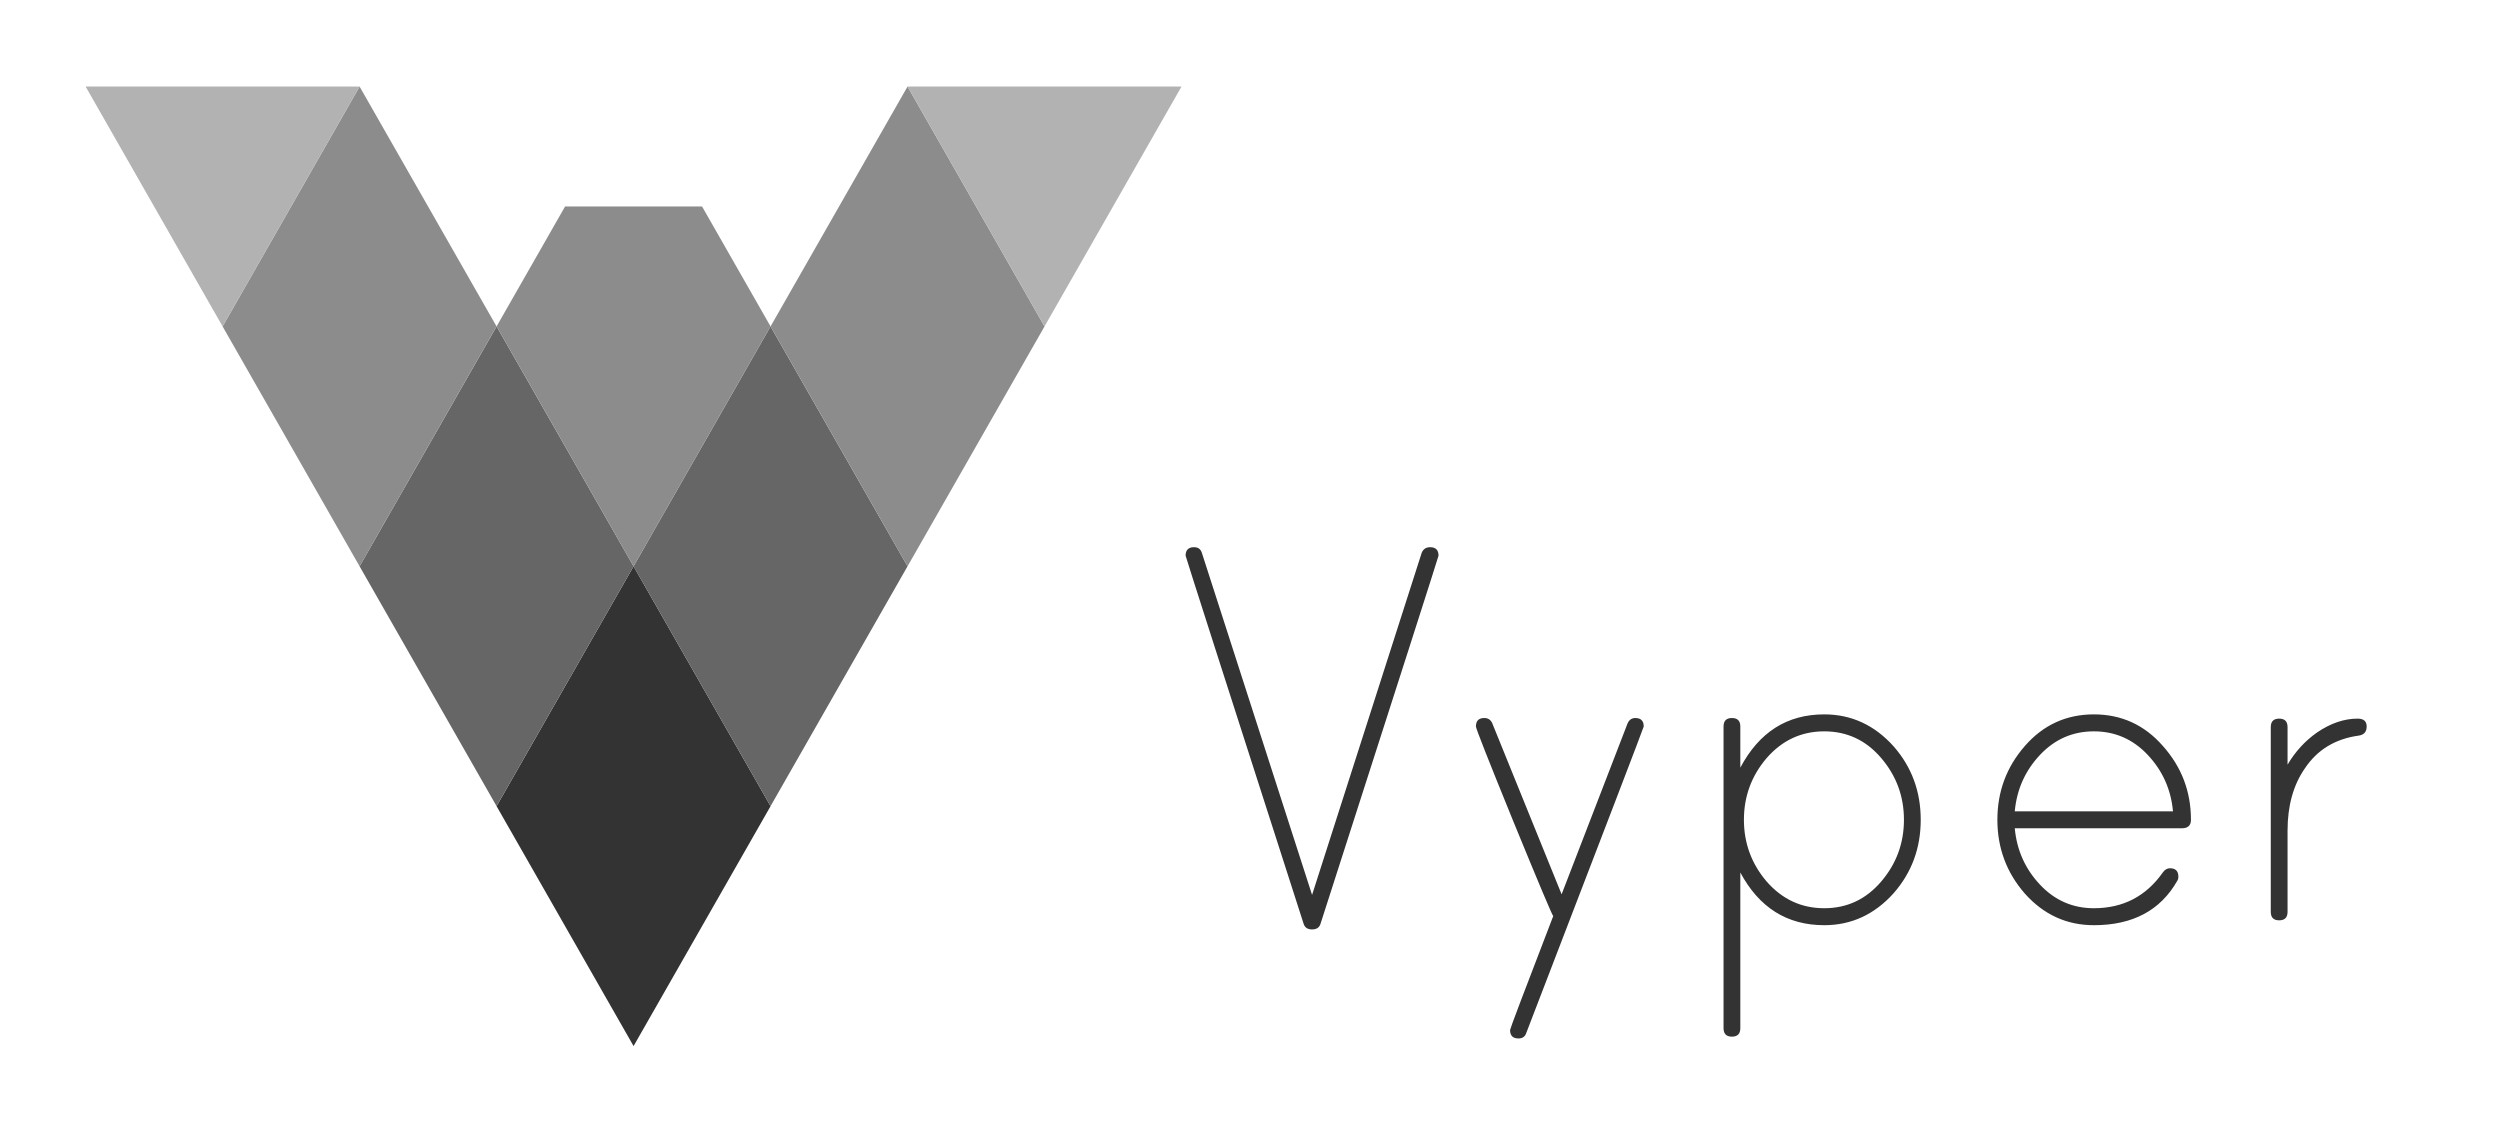
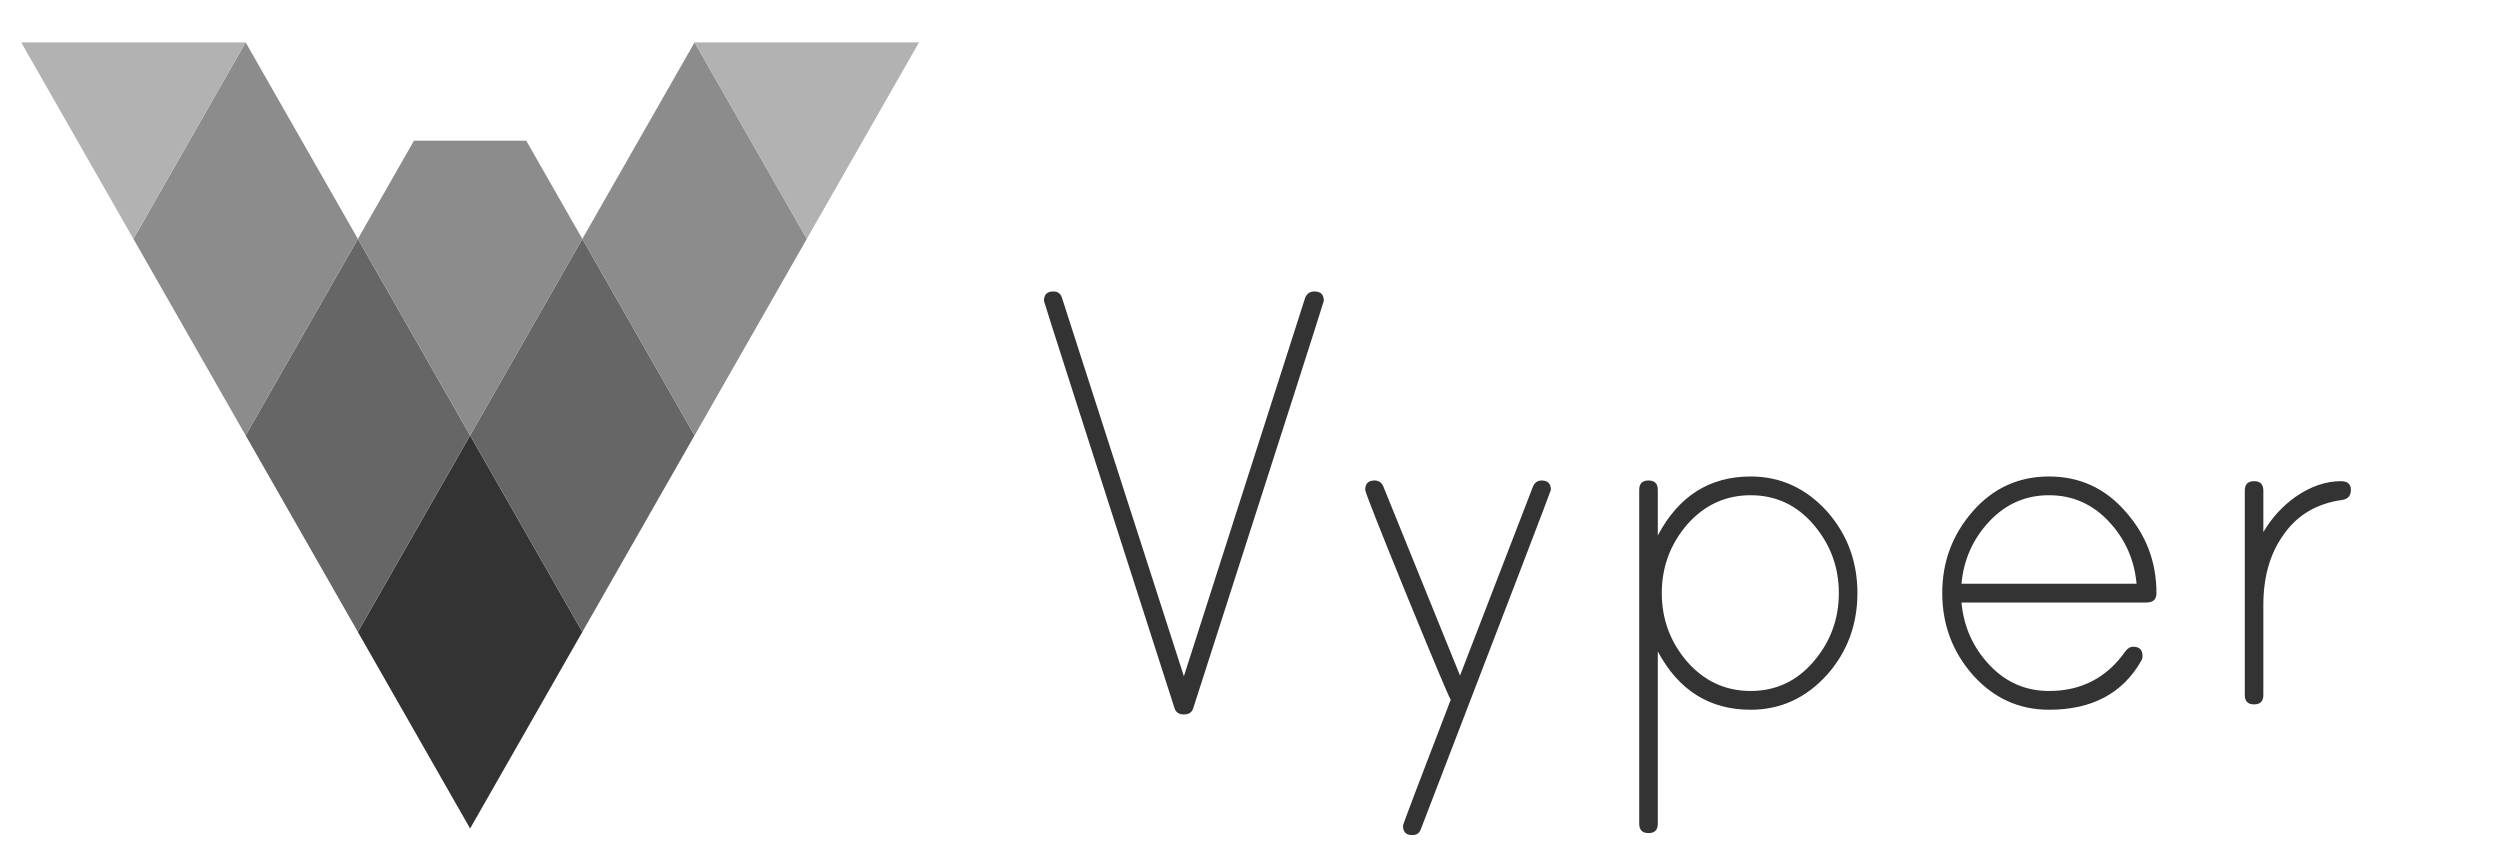
- <svg xmlns="http://www.w3.org/2000/svg" width="180" height="81" viewBox="0 0 180 81" fill="none">
-   <path d="M45.617 40.774L35.754 58.046L45.617 75.317L55.48 58.046L45.617 40.774Z" fill="#333333" />
-   <path d="M55.479 23.502L45.616 40.774L55.479 58.045L65.342 40.774L55.479 23.502Z" fill="#666666" />
-   <path d="M35.754 23.502L25.89 40.774L35.754 58.045L45.617 40.774L35.754 23.502Z" fill="#666666" />
-   <path d="M65.343 6.231L55.48 23.503L65.343 40.774L75.206 23.503L65.343 6.231Z" fill="#8C8C8C" />
-   <path d="M50.548 14.866H40.685L35.754 23.502L45.617 40.774L55.48 23.502L50.548 14.866Z" fill="#8C8C8C" />
-   <path d="M25.89 6.231L16.027 23.503L25.89 40.774L35.753 23.503L25.89 6.231Z" fill="#8C8C8C" />
-   <path d="M85.069 6.231H65.343L75.206 23.502L85.069 6.231Z" fill="#B2B2B2" />
-   <path d="M25.89 6.231H6.164L16.027 23.502L25.89 6.231Z" fill="#B2B2B2" />
-   <path d="M102.97 39.398C103.373 39.398 103.574 39.601 103.574 40.008C103.574 40.066 100.741 48.906 95.073 66.526C94.987 66.788 94.786 66.919 94.469 66.919C94.153 66.919 93.951 66.788 93.865 66.526C88.198 48.906 85.364 40.066 85.364 40.008C85.364 39.601 85.566 39.398 85.969 39.398C86.256 39.398 86.443 39.528 86.529 39.79L94.469 64.433L102.366 39.79C102.481 39.528 102.682 39.398 102.97 39.398ZM117.744 51.697C118.146 51.697 118.348 51.901 118.348 52.308C118.348 52.366 115.529 59.722 109.89 74.377C109.804 74.639 109.617 74.769 109.329 74.769C108.927 74.769 108.725 74.566 108.725 74.159C108.725 74.072 109.761 71.338 111.832 65.959C111.746 65.872 110.796 63.619 108.984 59.199C107.172 54.75 106.266 52.453 106.266 52.308C106.266 51.901 106.467 51.697 106.87 51.697C107.129 51.697 107.316 51.813 107.431 52.046L112.436 64.389L117.183 52.09C117.298 51.828 117.485 51.697 117.744 51.697ZM131.345 51.435C133.301 51.435 134.969 52.206 136.35 53.747C137.645 55.23 138.292 56.989 138.292 59.024C138.292 61.06 137.645 62.819 136.35 64.302C134.969 65.843 133.301 66.614 131.345 66.614C128.669 66.614 126.656 65.349 125.303 62.819V74.028C125.303 74.435 125.103 74.639 124.699 74.639C124.297 74.639 124.095 74.435 124.095 74.028V52.308C124.095 51.901 124.297 51.697 124.699 51.697C125.103 51.697 125.303 51.901 125.303 52.308V55.273C126.656 52.715 128.669 51.435 131.345 51.435ZM131.345 65.392C132.984 65.392 134.352 64.753 135.444 63.473C136.537 62.194 137.084 60.711 137.084 59.024C137.084 57.338 136.537 55.855 135.444 54.576C134.352 53.296 132.984 52.657 131.345 52.657C129.705 52.657 128.324 53.296 127.202 54.576C126.11 55.855 125.562 57.338 125.562 59.024C125.562 60.711 126.11 62.194 127.202 63.473C128.324 64.753 129.705 65.392 131.345 65.392ZM150.759 51.435C152.744 51.435 154.398 52.191 155.721 53.703C157.073 55.215 157.749 56.989 157.749 59.024C157.749 59.431 157.533 59.635 157.102 59.635H145.063C145.207 61.205 145.811 62.557 146.875 63.691C147.94 64.825 149.235 65.392 150.759 65.392C152.859 65.392 154.513 64.534 155.721 62.819C155.865 62.615 156.038 62.514 156.239 62.514C156.642 62.514 156.843 62.717 156.843 63.124C156.843 63.24 156.815 63.342 156.757 63.429C155.548 65.552 153.55 66.614 150.759 66.614C148.803 66.614 147.149 65.857 145.796 64.346C144.473 62.834 143.811 61.06 143.811 59.024C143.811 56.989 144.473 55.215 145.796 53.703C147.12 52.191 148.774 51.435 150.759 51.435ZM145.063 58.414H156.455C156.312 56.844 155.707 55.492 154.642 54.358C153.578 53.224 152.284 52.657 150.759 52.657C149.235 52.657 147.94 53.224 146.875 54.358C145.811 55.492 145.207 56.844 145.063 58.414ZM169.752 51.741C170.184 51.741 170.4 51.93 170.4 52.308C170.4 52.686 170.213 52.904 169.839 52.962C168.142 53.194 166.848 53.98 165.955 55.317C165.122 56.509 164.704 58.007 164.704 59.809V65.654C164.704 66.061 164.503 66.264 164.1 66.264C163.698 66.264 163.496 66.061 163.496 65.654V52.351C163.496 51.944 163.698 51.741 164.1 51.741C164.503 51.741 164.704 51.944 164.704 52.351V55.055C165.251 54.125 165.955 53.354 166.818 52.744C167.797 52.075 168.775 51.741 169.752 51.741Z" fill="#333333" />
+ <svg xmlns="http://www.w3.org/2000/svg" width="118" height="40" viewBox="0 0 118 40" fill="none">
+   <path d="M22.189 20.552L16.892 29.829L22.189 39.105L27.486 29.829L22.189 20.552Z" fill="#333333" />
+   <path d="M27.486 11.276L22.189 20.552L27.486 29.829L32.783 20.552L27.486 11.276Z" fill="#666666" />
+   <path d="M16.892 11.276L11.595 20.552L16.892 29.829L22.189 20.552L16.892 11.276Z" fill="#666666" />
+   <path d="M32.784 2L27.486 11.276L32.784 20.552L38.081 11.276L32.784 2Z" fill="#8C8C8C" />
+   <path d="M24.838 6.638H19.541L16.892 11.276L22.189 20.552L27.486 11.276L24.838 6.638Z" fill="#8C8C8C" />
+   <path d="M11.594 2L6.297 11.276L11.594 20.552L16.892 11.276L11.594 2Z" fill="#8C8C8C" />
+   <path d="M43.378 2H32.783L38.081 11.276L43.378 2Z" fill="#B2B2B2" />
+   <path d="M11.595 2H1L6.297 11.276L11.595 2Z" fill="#B2B2B2" />
+   <path d="M62.046 13.757C62.338 13.757 62.484 13.905 62.484 14.2C62.484 14.242 60.429 20.654 56.318 33.437C56.255 33.627 56.109 33.722 55.879 33.722C55.65 33.722 55.504 33.627 55.441 33.437C51.33 20.654 49.274 14.242 49.274 14.2C49.274 13.905 49.42 13.757 49.713 13.757C49.921 13.757 50.057 13.852 50.12 14.042L55.879 31.918L61.608 14.042C61.691 13.852 61.837 13.757 62.046 13.757ZM72.763 22.679C73.056 22.679 73.202 22.827 73.202 23.122C73.202 23.165 71.157 28.501 67.066 39.132C67.004 39.322 66.868 39.417 66.659 39.417C66.367 39.417 66.221 39.27 66.221 38.974C66.221 38.911 66.972 36.928 68.475 33.026C68.412 32.962 67.724 31.328 66.409 28.122C65.094 24.894 64.437 23.228 64.437 23.122C64.437 22.827 64.583 22.679 64.875 22.679C65.063 22.679 65.199 22.764 65.282 22.933L68.913 31.887L72.357 22.964C72.44 22.774 72.576 22.679 72.763 22.679ZM82.63 22.49C84.05 22.49 85.26 23.049 86.261 24.166C87.2 25.242 87.67 26.518 87.67 27.995C87.67 29.471 87.2 30.748 86.261 31.823C85.26 32.941 84.05 33.5 82.63 33.5C80.689 33.5 79.229 32.583 78.248 30.748V38.879C78.248 39.175 78.102 39.322 77.809 39.322C77.518 39.322 77.371 39.175 77.371 38.879V23.122C77.371 22.827 77.518 22.679 77.809 22.679C78.102 22.679 78.248 22.827 78.248 23.122V25.274C79.229 23.418 80.689 22.49 82.63 22.49ZM82.63 32.614C83.82 32.614 84.812 32.15 85.604 31.222C86.397 30.294 86.793 29.218 86.793 27.995C86.793 26.772 86.397 25.696 85.604 24.768C84.812 23.84 83.82 23.375 82.63 23.375C81.441 23.375 80.439 23.84 79.625 24.768C78.833 25.696 78.436 26.772 78.436 27.995C78.436 29.218 78.833 30.294 79.625 31.222C80.439 32.15 81.441 32.614 82.63 32.614ZM96.714 22.49C98.154 22.49 99.354 23.038 100.314 24.135C101.295 25.232 101.785 26.518 101.785 27.995C101.785 28.29 101.629 28.438 101.315 28.438H92.582C92.686 29.577 93.125 30.558 93.897 31.381C94.669 32.203 95.609 32.614 96.714 32.614C98.238 32.614 99.437 31.992 100.314 30.748C100.418 30.6 100.544 30.526 100.689 30.526C100.982 30.526 101.128 30.674 101.128 30.969C101.128 31.053 101.107 31.127 101.065 31.191C100.189 32.73 98.739 33.5 96.714 33.5C95.295 33.5 94.095 32.952 93.114 31.855C92.154 30.758 91.674 29.471 91.674 27.995C91.674 26.518 92.154 25.232 93.114 24.135C94.075 23.038 95.274 22.49 96.714 22.49ZM92.582 27.552H100.846C100.742 26.413 100.304 25.432 99.531 24.61C98.759 23.787 97.82 23.375 96.714 23.375C95.609 23.375 94.669 23.787 93.897 24.61C93.125 25.432 92.686 26.413 92.582 27.552ZM110.493 22.711C110.806 22.711 110.962 22.848 110.962 23.122C110.962 23.396 110.827 23.555 110.555 23.597C109.325 23.766 108.386 24.335 107.738 25.305C107.133 26.17 106.83 27.257 106.83 28.564V32.804C106.83 33.1 106.684 33.247 106.392 33.247C106.1 33.247 105.954 33.1 105.954 32.804V23.154C105.954 22.859 106.1 22.711 106.392 22.711C106.684 22.711 106.83 22.859 106.83 23.154V25.116C107.227 24.441 107.738 23.882 108.364 23.439C109.074 22.954 109.783 22.711 110.493 22.711Z" fill="#333333" />
</svg>
